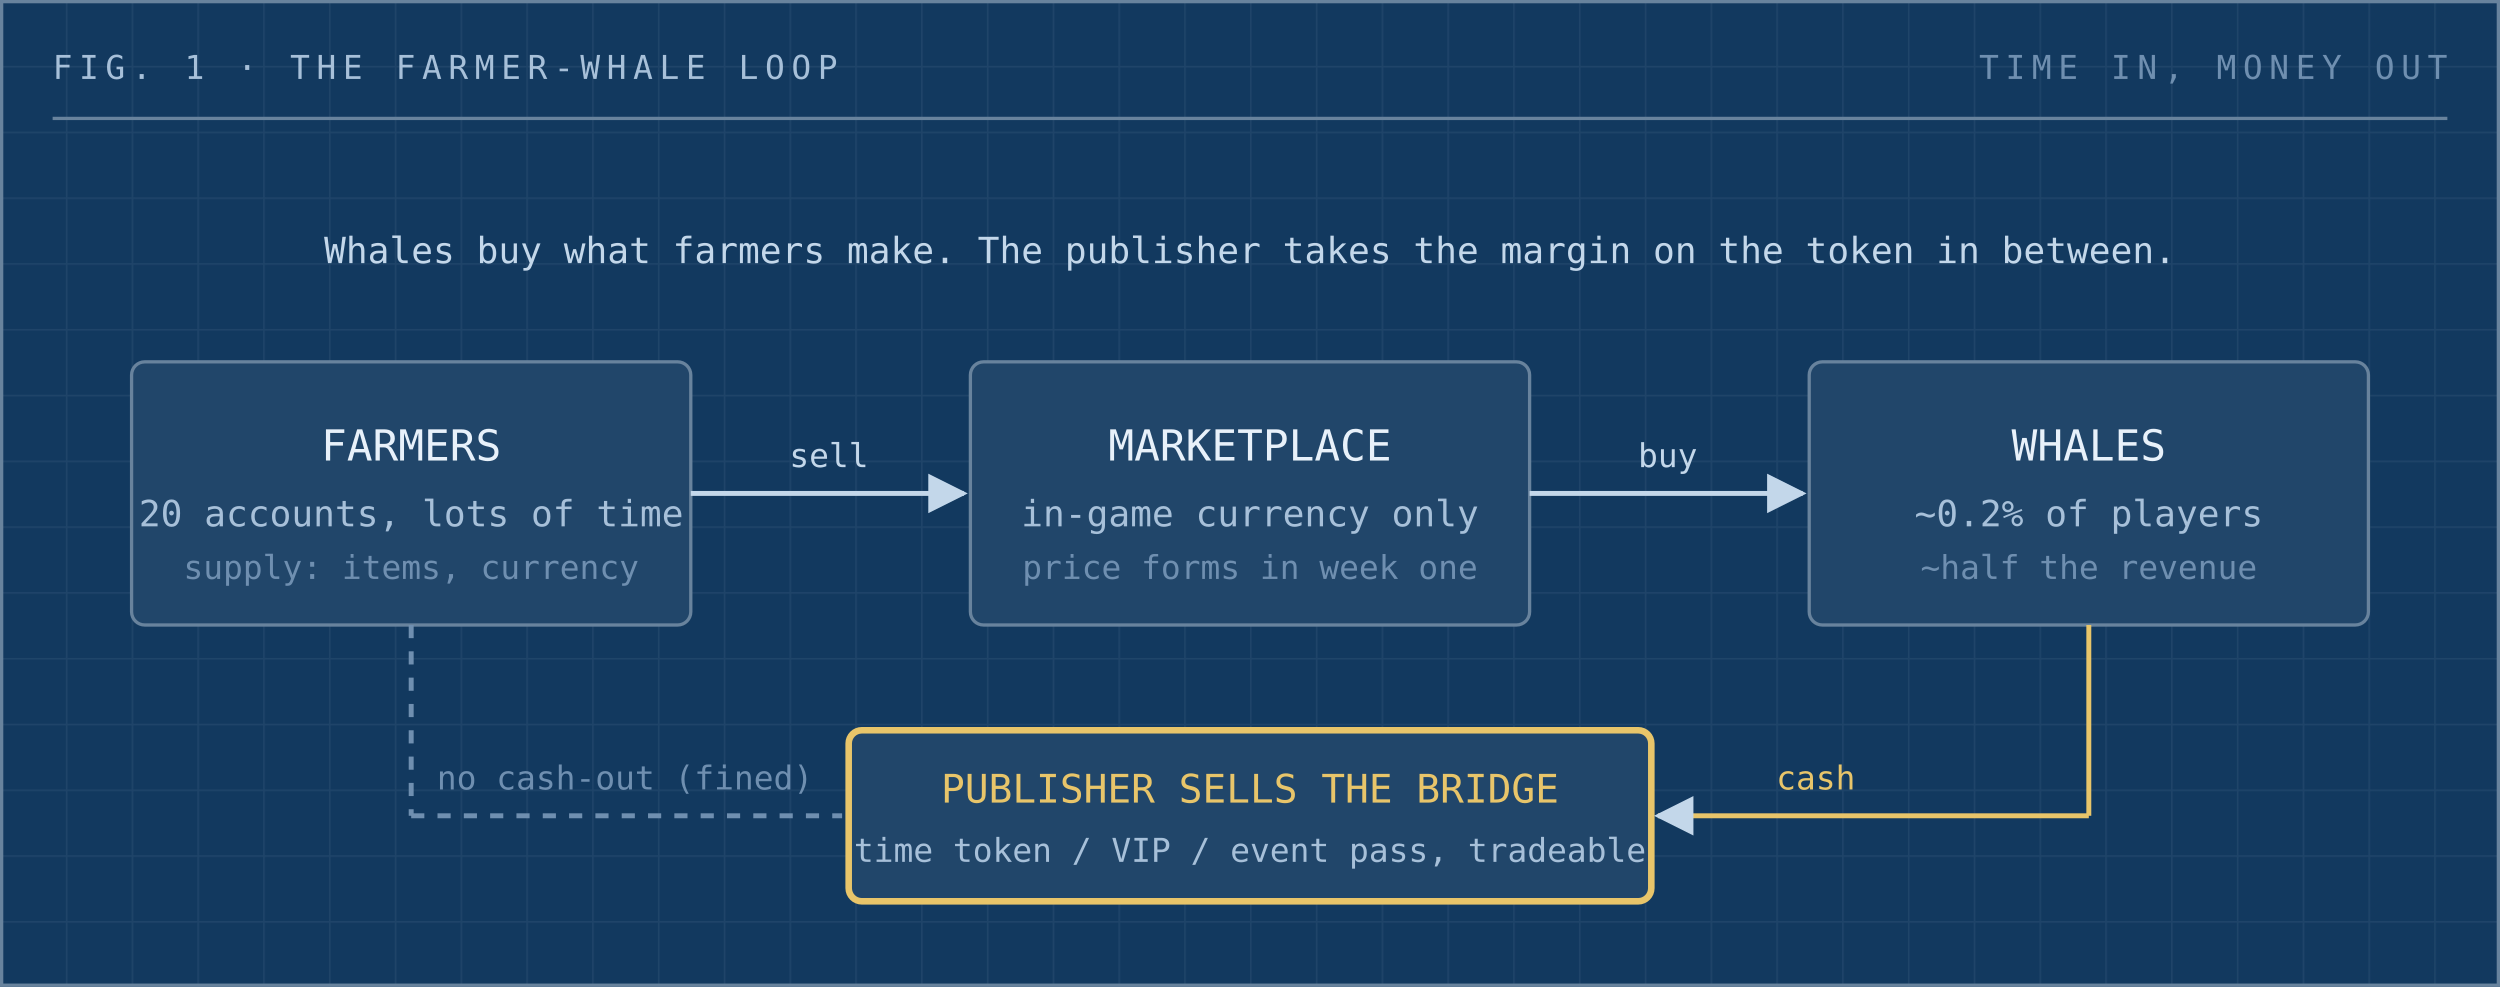
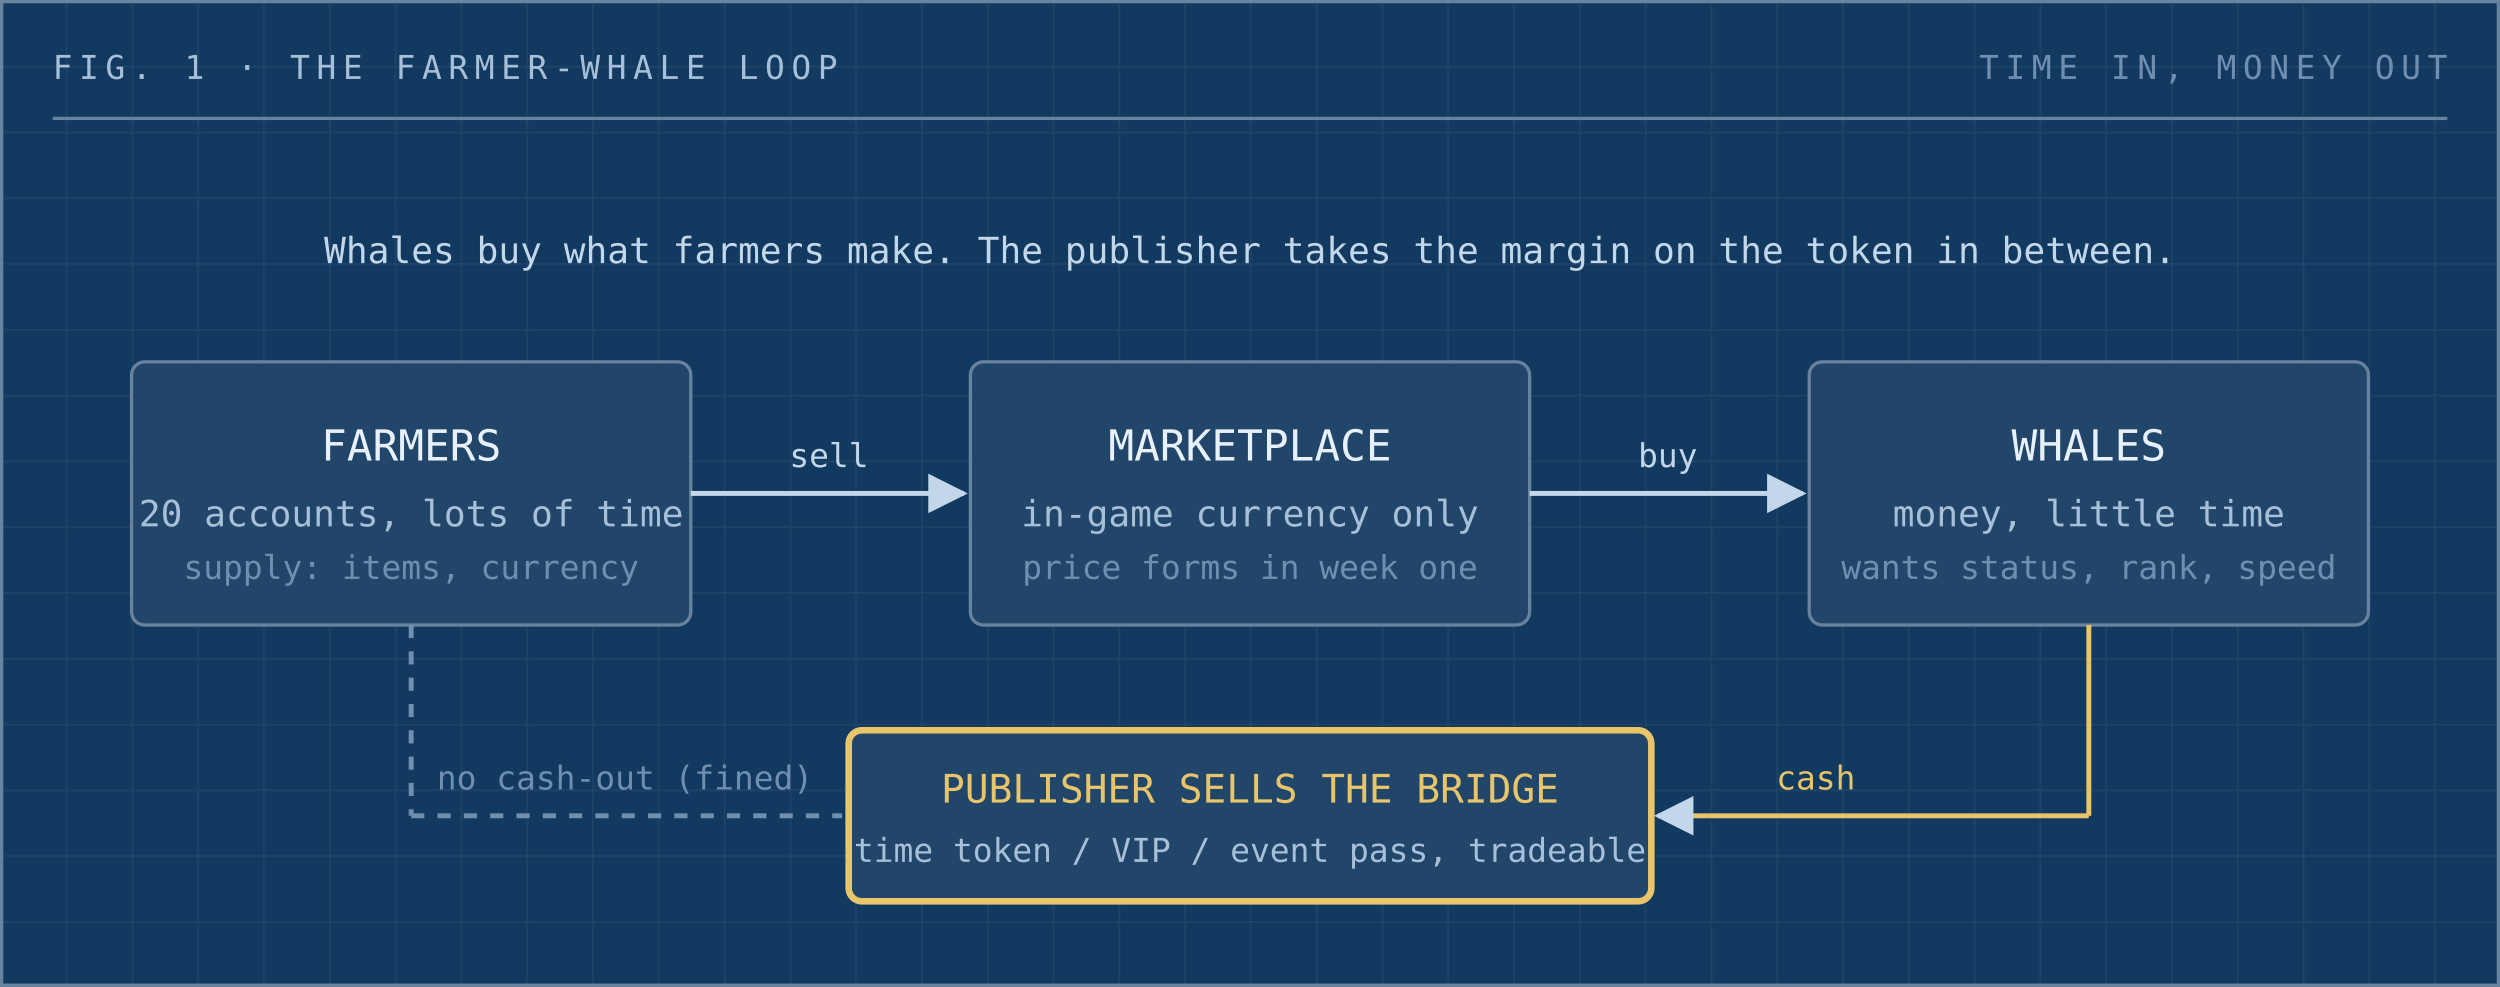
<svg xmlns="http://www.w3.org/2000/svg" viewBox="0 0 760 300" style="width:100%;height:auto;max-width:760px;display:block" font-family="ui-monospace, SFMono-Regular, Menlo, monospace">
  <defs>
    <marker id="arr" viewBox="0 0 10 10" refX="9" refY="5" markerWidth="8" markerHeight="8" orient="auto-start-reverse">
      <path d="M0,0 L10,5 L0,10 z" fill="#c3d7ea" />
    </marker>
    <pattern id="grid" width="20" height="20" patternUnits="userSpaceOnUse">
      <path d="M20 0 H0 V20" fill="none" stroke="#385a7b" stroke-opacity="0.35" stroke-width="1" />
    </pattern>
  </defs>
  <rect width="760" height="300" fill="#12395f" />
  <rect width="760" height="300" fill="url(#grid)" />
  <rect x="0.5" y="0.5" width="759" height="299" fill="none" stroke="#68839d" />
  <text x="16" y="24" fill="#a7c0d9" font-size="10" letter-spacing="2">FIG. 1 · THE FARMER-WHALE LOOP</text>
  <text x="744" y="24" fill="#6f8fb0" font-size="10" letter-spacing="2" text-anchor="end">TIME IN, MONEY OUT</text>
  <line x1="16" y1="36" x2="744" y2="36" stroke="#68839d" />
  <rect x="40" y="110" width="170" height="80" rx="4" fill="#21466a" stroke="#68839d" />
  <text x="125" y="140" fill="#e8f1fa" font-size="13" text-anchor="middle">FARMERS</text>
  <text x="125" y="160" fill="#a7c0d9" font-size="11" text-anchor="middle">20 accounts, lots of time</text>
  <text x="125" y="176" fill="#6f8fb0" font-size="10" text-anchor="middle">supply: items, currency</text>
  <rect x="295" y="110" width="170" height="80" rx="4" fill="#21466a" stroke="#68839d" />
  <text x="380" y="140" fill="#e8f1fa" font-size="13" text-anchor="middle">MARKETPLACE</text>
  <text x="380" y="160" fill="#a7c0d9" font-size="11" text-anchor="middle">in-game currency only</text>
  <text x="380" y="176" fill="#6f8fb0" font-size="10" text-anchor="middle">price forms in week one</text>
  <rect x="550" y="110" width="170" height="80" rx="4" fill="#21466a" stroke="#68839d" />
  <text x="635" y="140" fill="#e8f1fa" font-size="13" text-anchor="middle">WHALES</text>
-   <text x="635" y="160" fill="#a7c0d9" font-size="11" text-anchor="middle">~0.2% of players</text>
-   <text x="635" y="176" fill="#6f8fb0" font-size="10" text-anchor="middle">~half the revenue</text>
+   <text x="635" y="160" fill="#a7c0d9" font-size="11" text-anchor="middle">money, little time</text>
+   <text x="635" y="176" fill="#6f8fb0" font-size="10" text-anchor="middle">wants status, rank, speed</text>
  <line x1="210" y1="150" x2="293" y2="150" stroke="#c3d7ea" stroke-width="1.5" marker-end="url(#arr)" />
  <text x="252" y="142" fill="#c3d7ea" font-size="10" text-anchor="middle">sell</text>
  <line x1="465" y1="150" x2="548" y2="150" stroke="#c3d7ea" stroke-width="1.5" marker-end="url(#arr)" />
  <text x="507" y="142" fill="#c3d7ea" font-size="10" text-anchor="middle">buy</text>
  <rect x="258" y="222" width="244" height="52" rx="4" fill="#21466a" stroke="#e8c56a" stroke-width="2" />
  <text x="380" y="244" fill="#e8c56a" font-size="12" text-anchor="middle">PUBLISHER SELLS THE BRIDGE</text>
  <text x="380" y="262" fill="#a7c0d9" font-size="10" text-anchor="middle">time token / VIP / event pass, tradeable</text>
  <line x1="635" y1="190" x2="635" y2="248" stroke="#e8c56a" stroke-width="1.5" />
  <line x1="635" y1="248" x2="504" y2="248" stroke="#e8c56a" stroke-width="1.5" marker-end="url(#arr)" />
  <text x="552" y="240" fill="#e8c56a" font-size="10" text-anchor="middle">cash</text>
  <line x1="125" y1="190" x2="125" y2="248" stroke="#6f8fb0" stroke-width="1.5" stroke-dasharray="4 4" />
  <line x1="125" y1="248" x2="256" y2="248" stroke="#6f8fb0" stroke-width="1.5" stroke-dasharray="4 4" />
  <text x="190" y="240" fill="#6f8fb0" font-size="10" text-anchor="middle">no cash-out (fined)</text>
  <text x="380" y="80" fill="#c3d7ea" font-size="11" text-anchor="middle">Whales buy what farmers make. The publisher takes the margin on the token in between.</text>
</svg>
